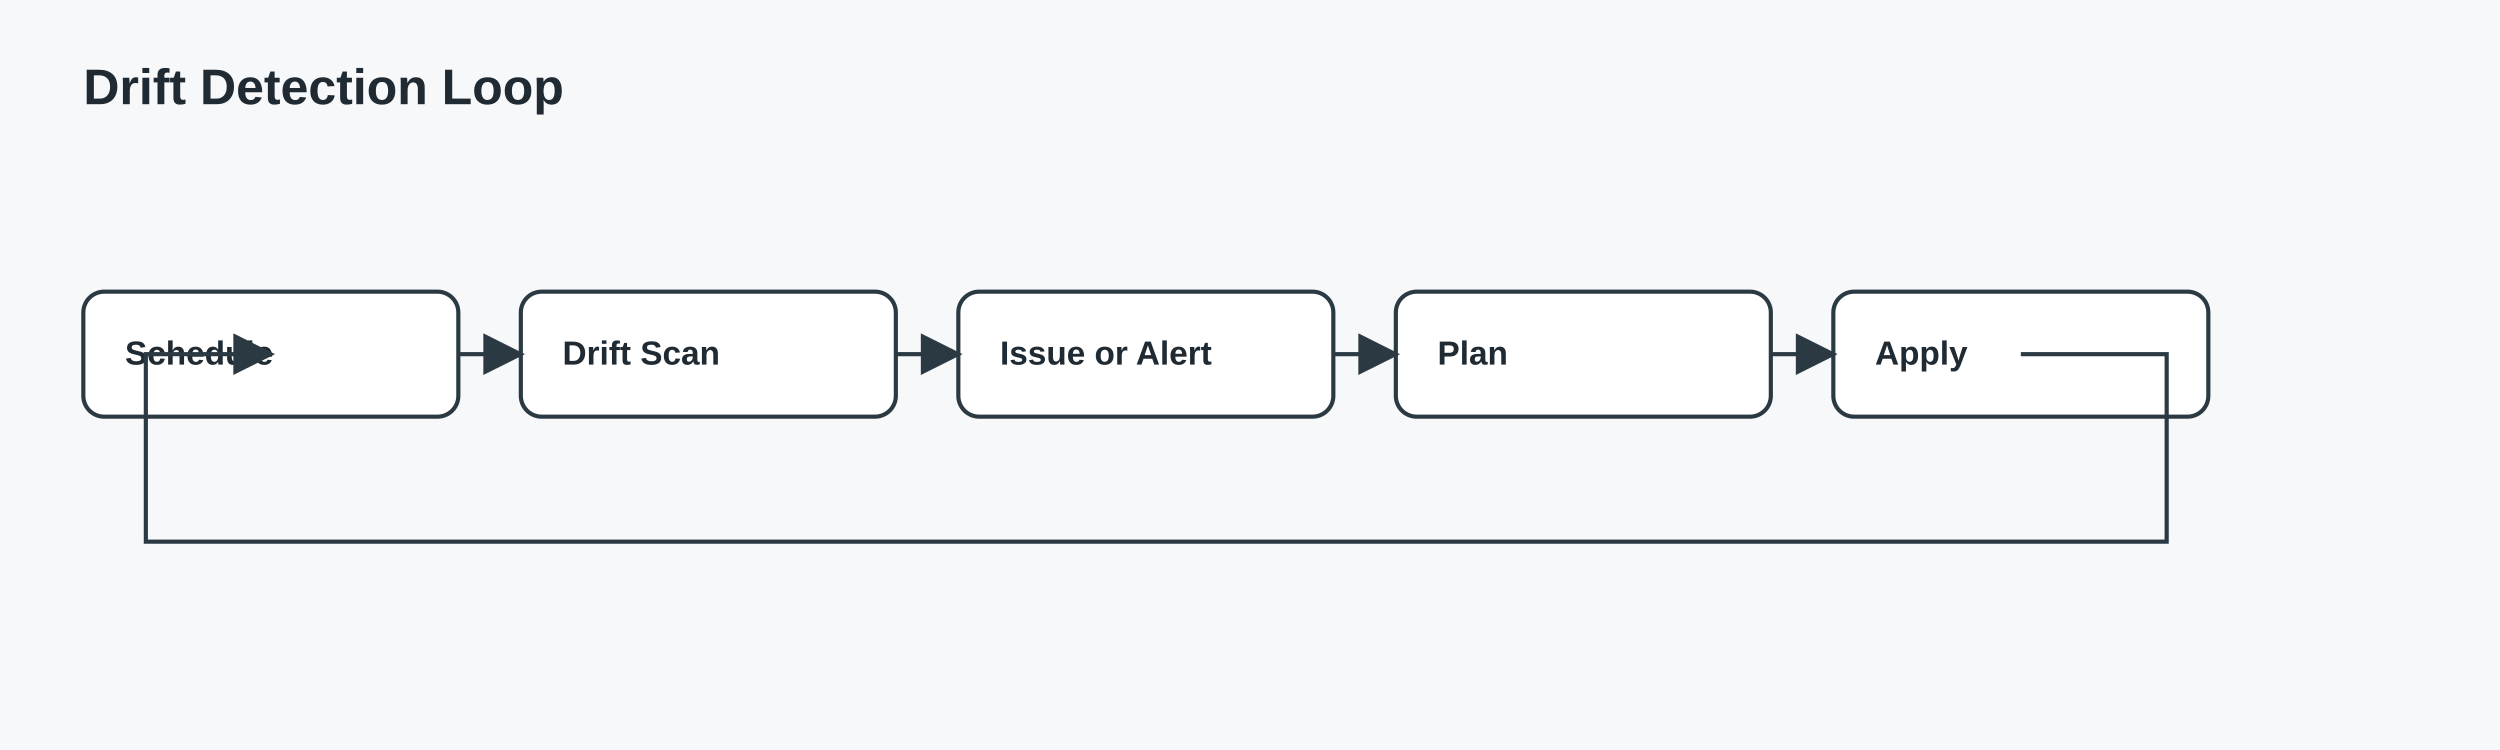
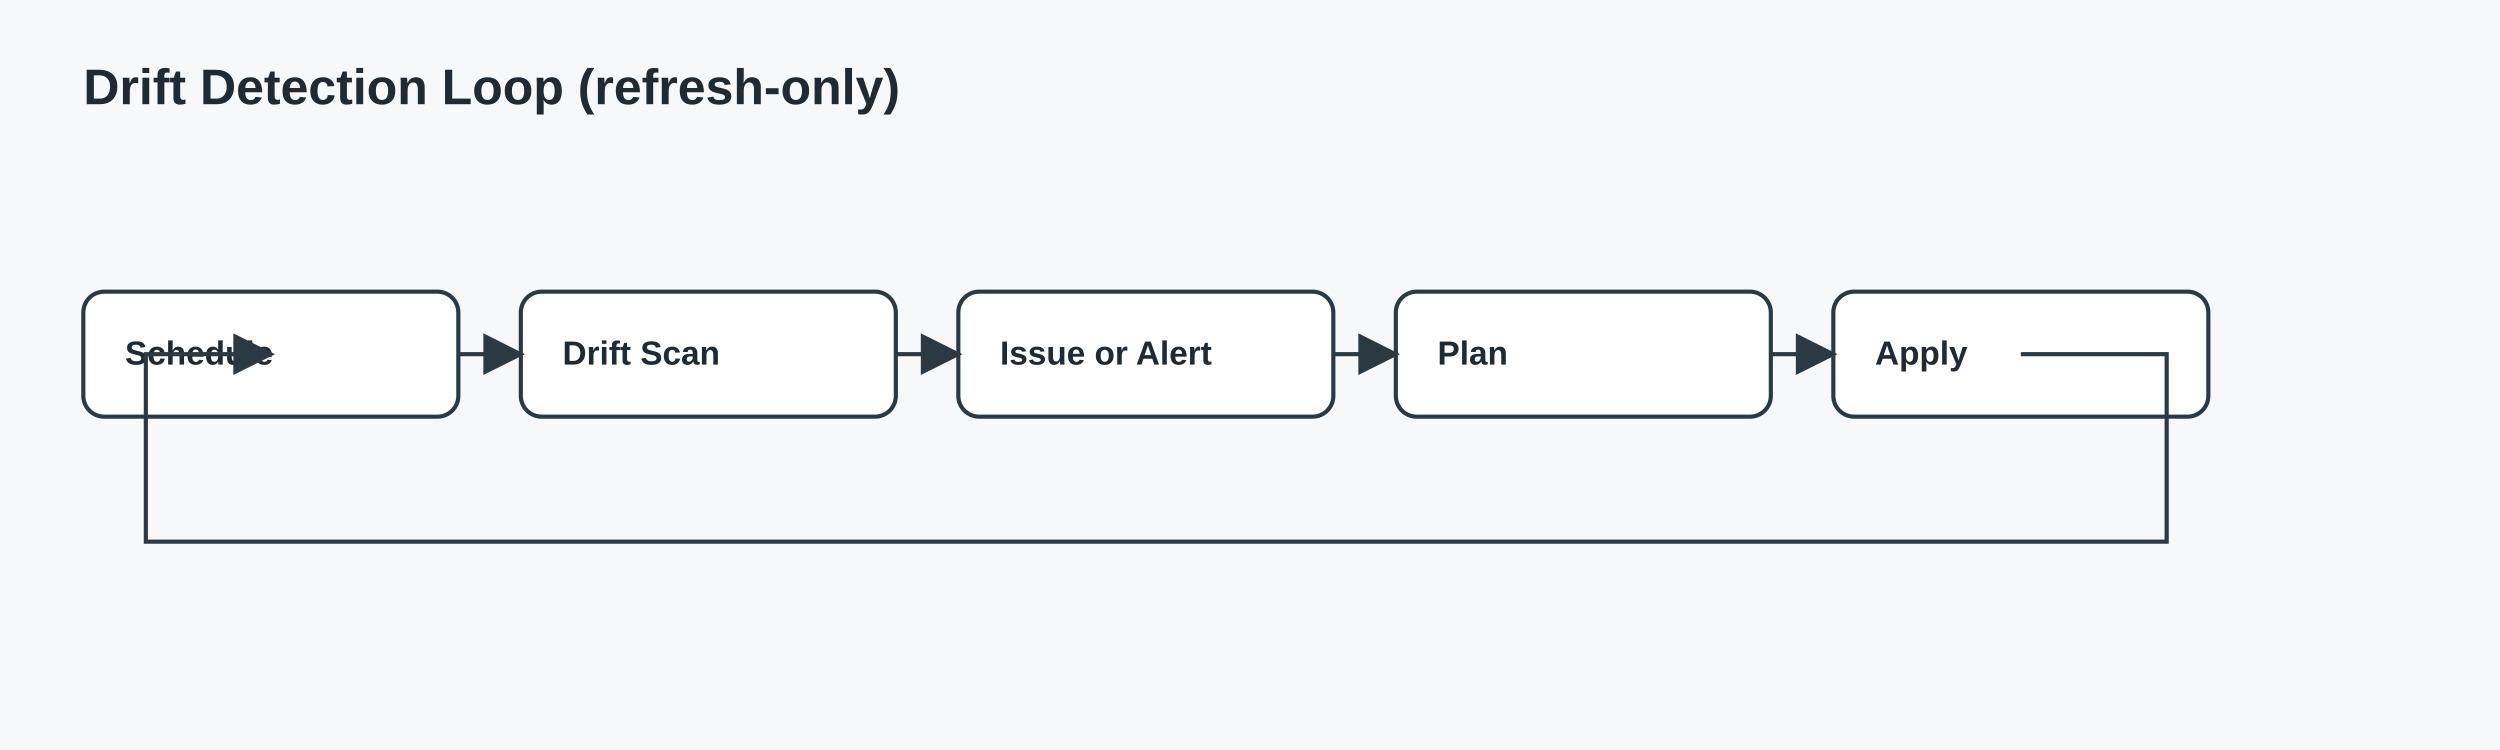
<svg xmlns="http://www.w3.org/2000/svg" width="1200" height="360" viewBox="0 0 1200 360">
  <defs>
    <marker id="arrow" markerWidth="10" markerHeight="10" refX="9" refY="5" orient="auto" markerUnits="strokeWidth">
      <path d="M 0 0 L 10 5 L 0 10 z" fill="#2b3a42" />
    </marker>
    <style>
      .bg { fill: #f7f8fa; }
      .title { font: 700 24px 'Segoe UI', Arial, sans-serif; fill: #1f2a33; }
      .box { fill: #ffffff; stroke: #2b3a42; stroke-width: 2; rx: 10; }
      .label { font: 600 16px 'Segoe UI', Arial, sans-serif; fill: #1f2a33; }
      .sub { font: 12px 'Segoe UI', Arial, sans-serif; fill: #5c6b73; }
      .line { stroke: #2b3a42; stroke-width: 2; marker-end: url(#arrow); fill: none; }
    </style>
  </defs>
  <rect class="bg" x="0" y="0" width="1200" height="360" />
-   <text class="title" x="40" y="50">Drift Detection Loop</text>
+   <text class="title" x="40" y="50">Drift Detection Loop (refresh-only)</text>
  <rect class="box" x="40" y="140" width="180" height="60" />
  <text class="label" x="60" y="175">Schedule</text>
  <rect class="box" x="250" y="140" width="180" height="60" />
  <text class="label" x="270" y="175">Drift Scan</text>
  <rect class="box" x="460" y="140" width="180" height="60" />
  <text class="label" x="480" y="175">Issue or Alert</text>
  <rect class="box" x="670" y="140" width="180" height="60" />
  <text class="label" x="690" y="175">Plan</text>
  <rect class="box" x="880" y="140" width="180" height="60" />
  <text class="label" x="900" y="175">Apply</text>
  <line class="line" x1="220" y1="170" x2="250" y2="170" />
  <line class="line" x1="430" y1="170" x2="460" y2="170" />
  <line class="line" x1="640" y1="170" x2="670" y2="170" />
  <line class="line" x1="850" y1="170" x2="880" y2="170" />
  <path class="line" d="M 970 170 L 1040 170 L 1040 260 L 70 260 L 70 170 L 130 170" />
</svg>
